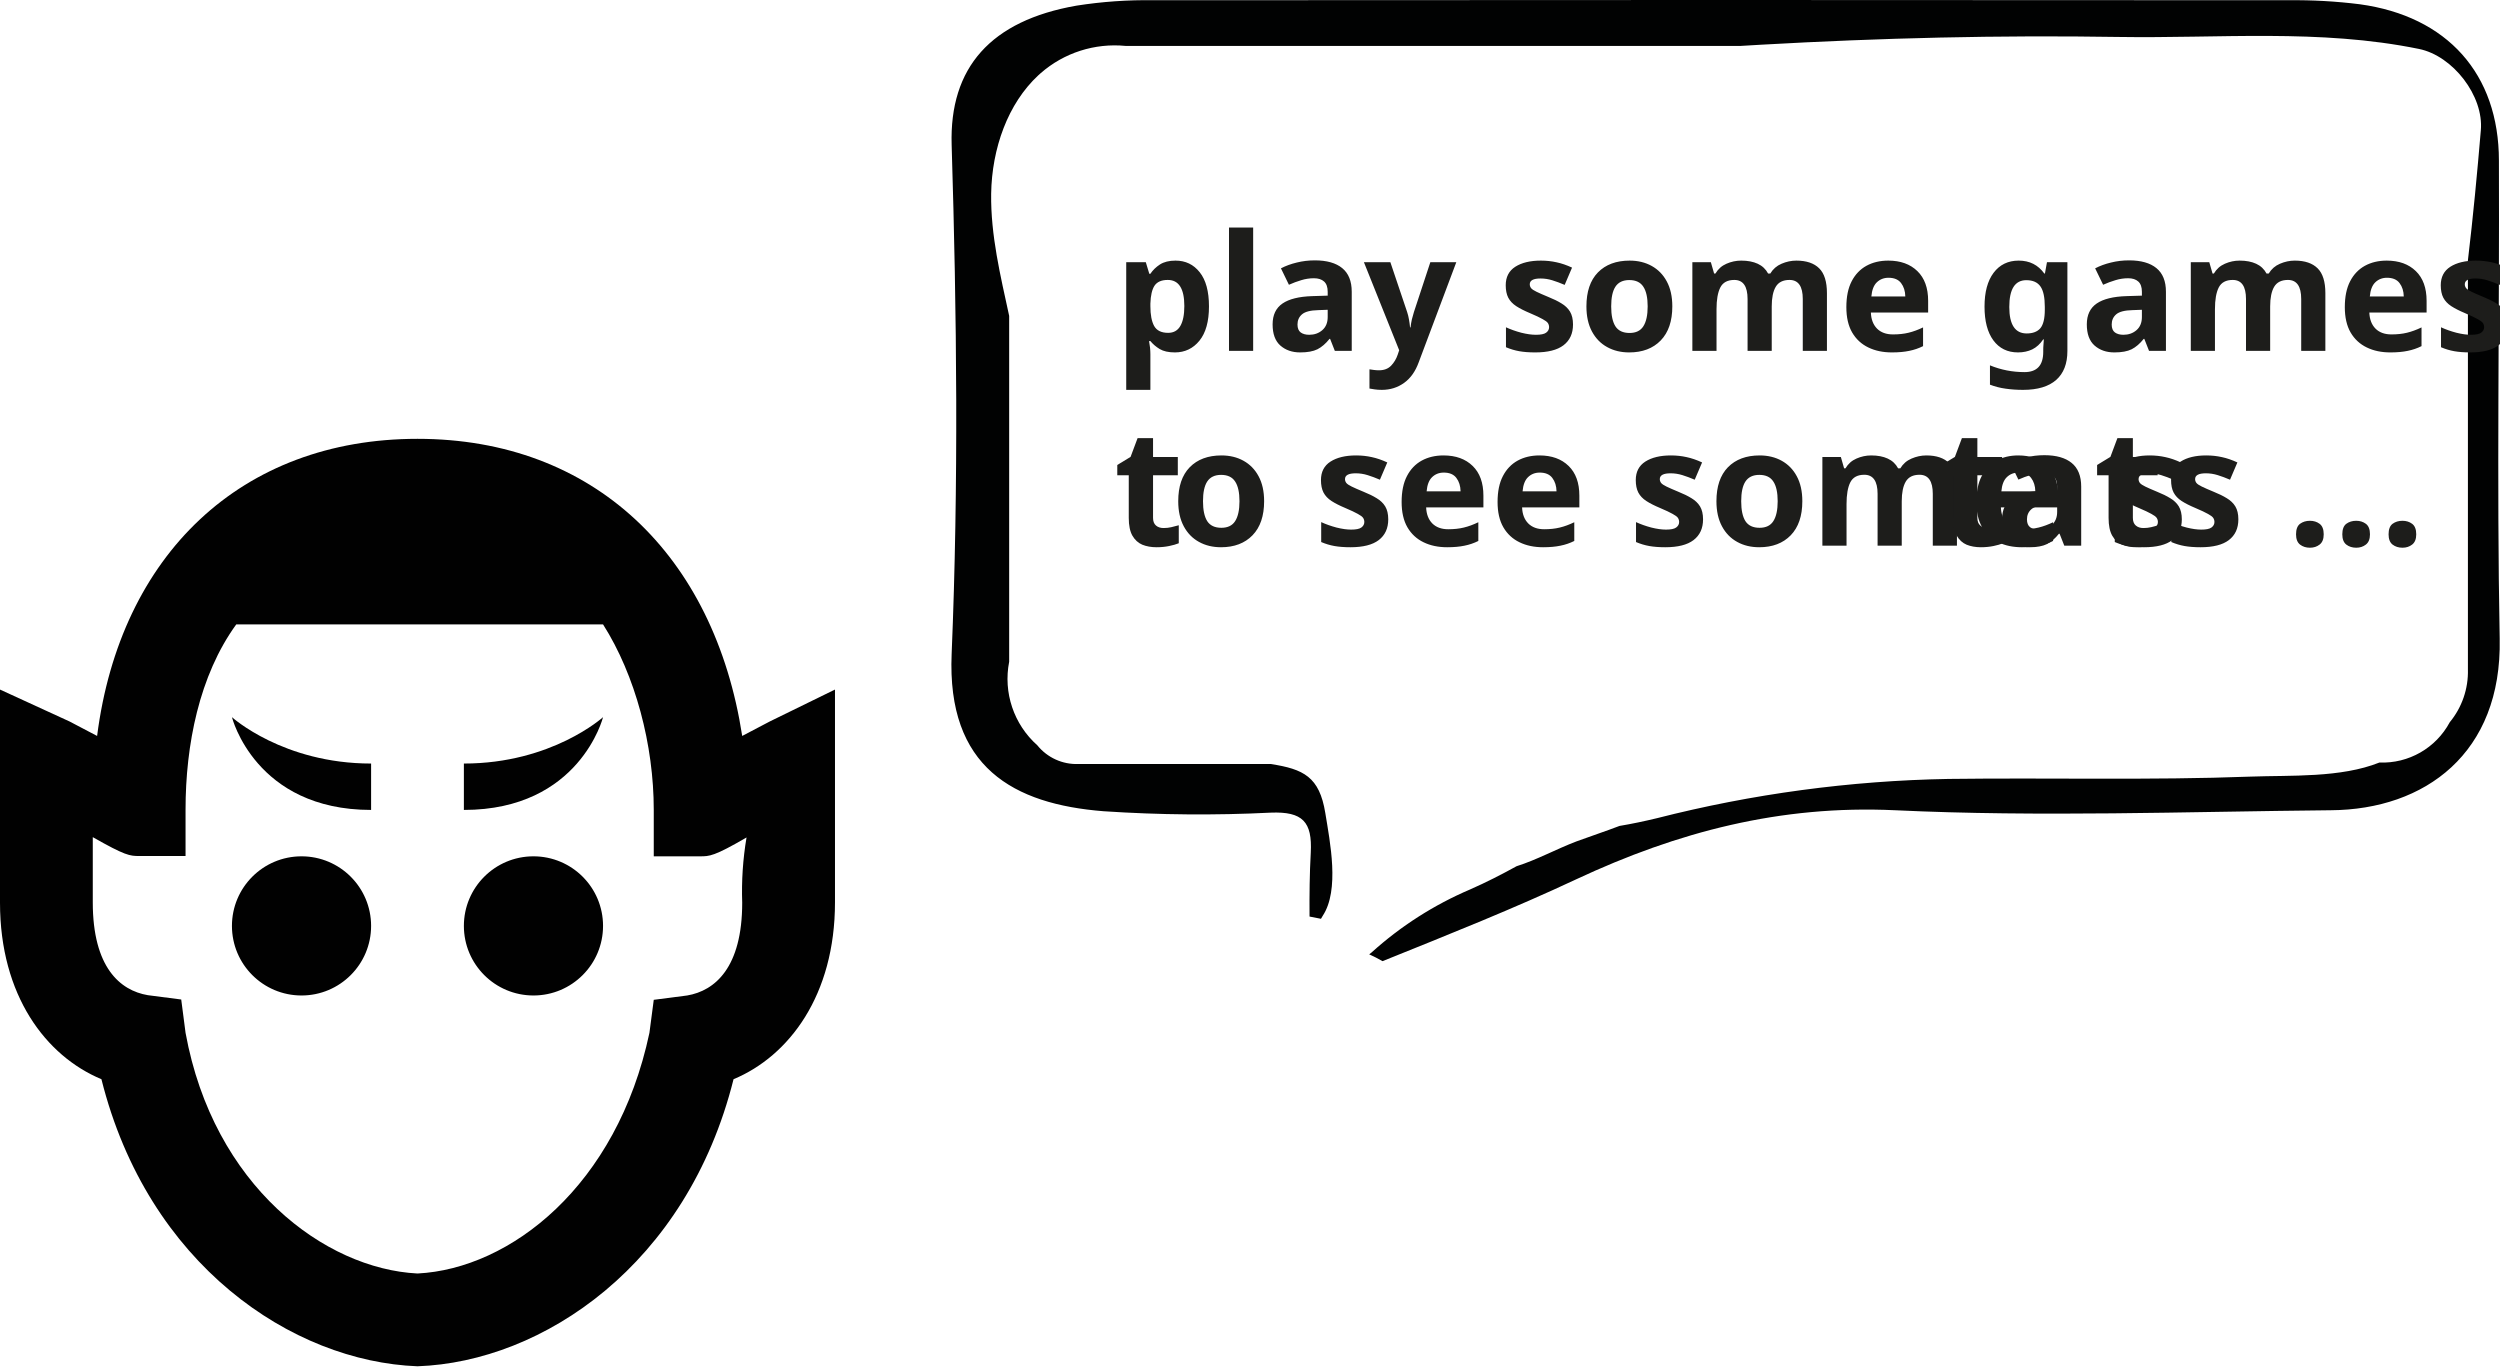
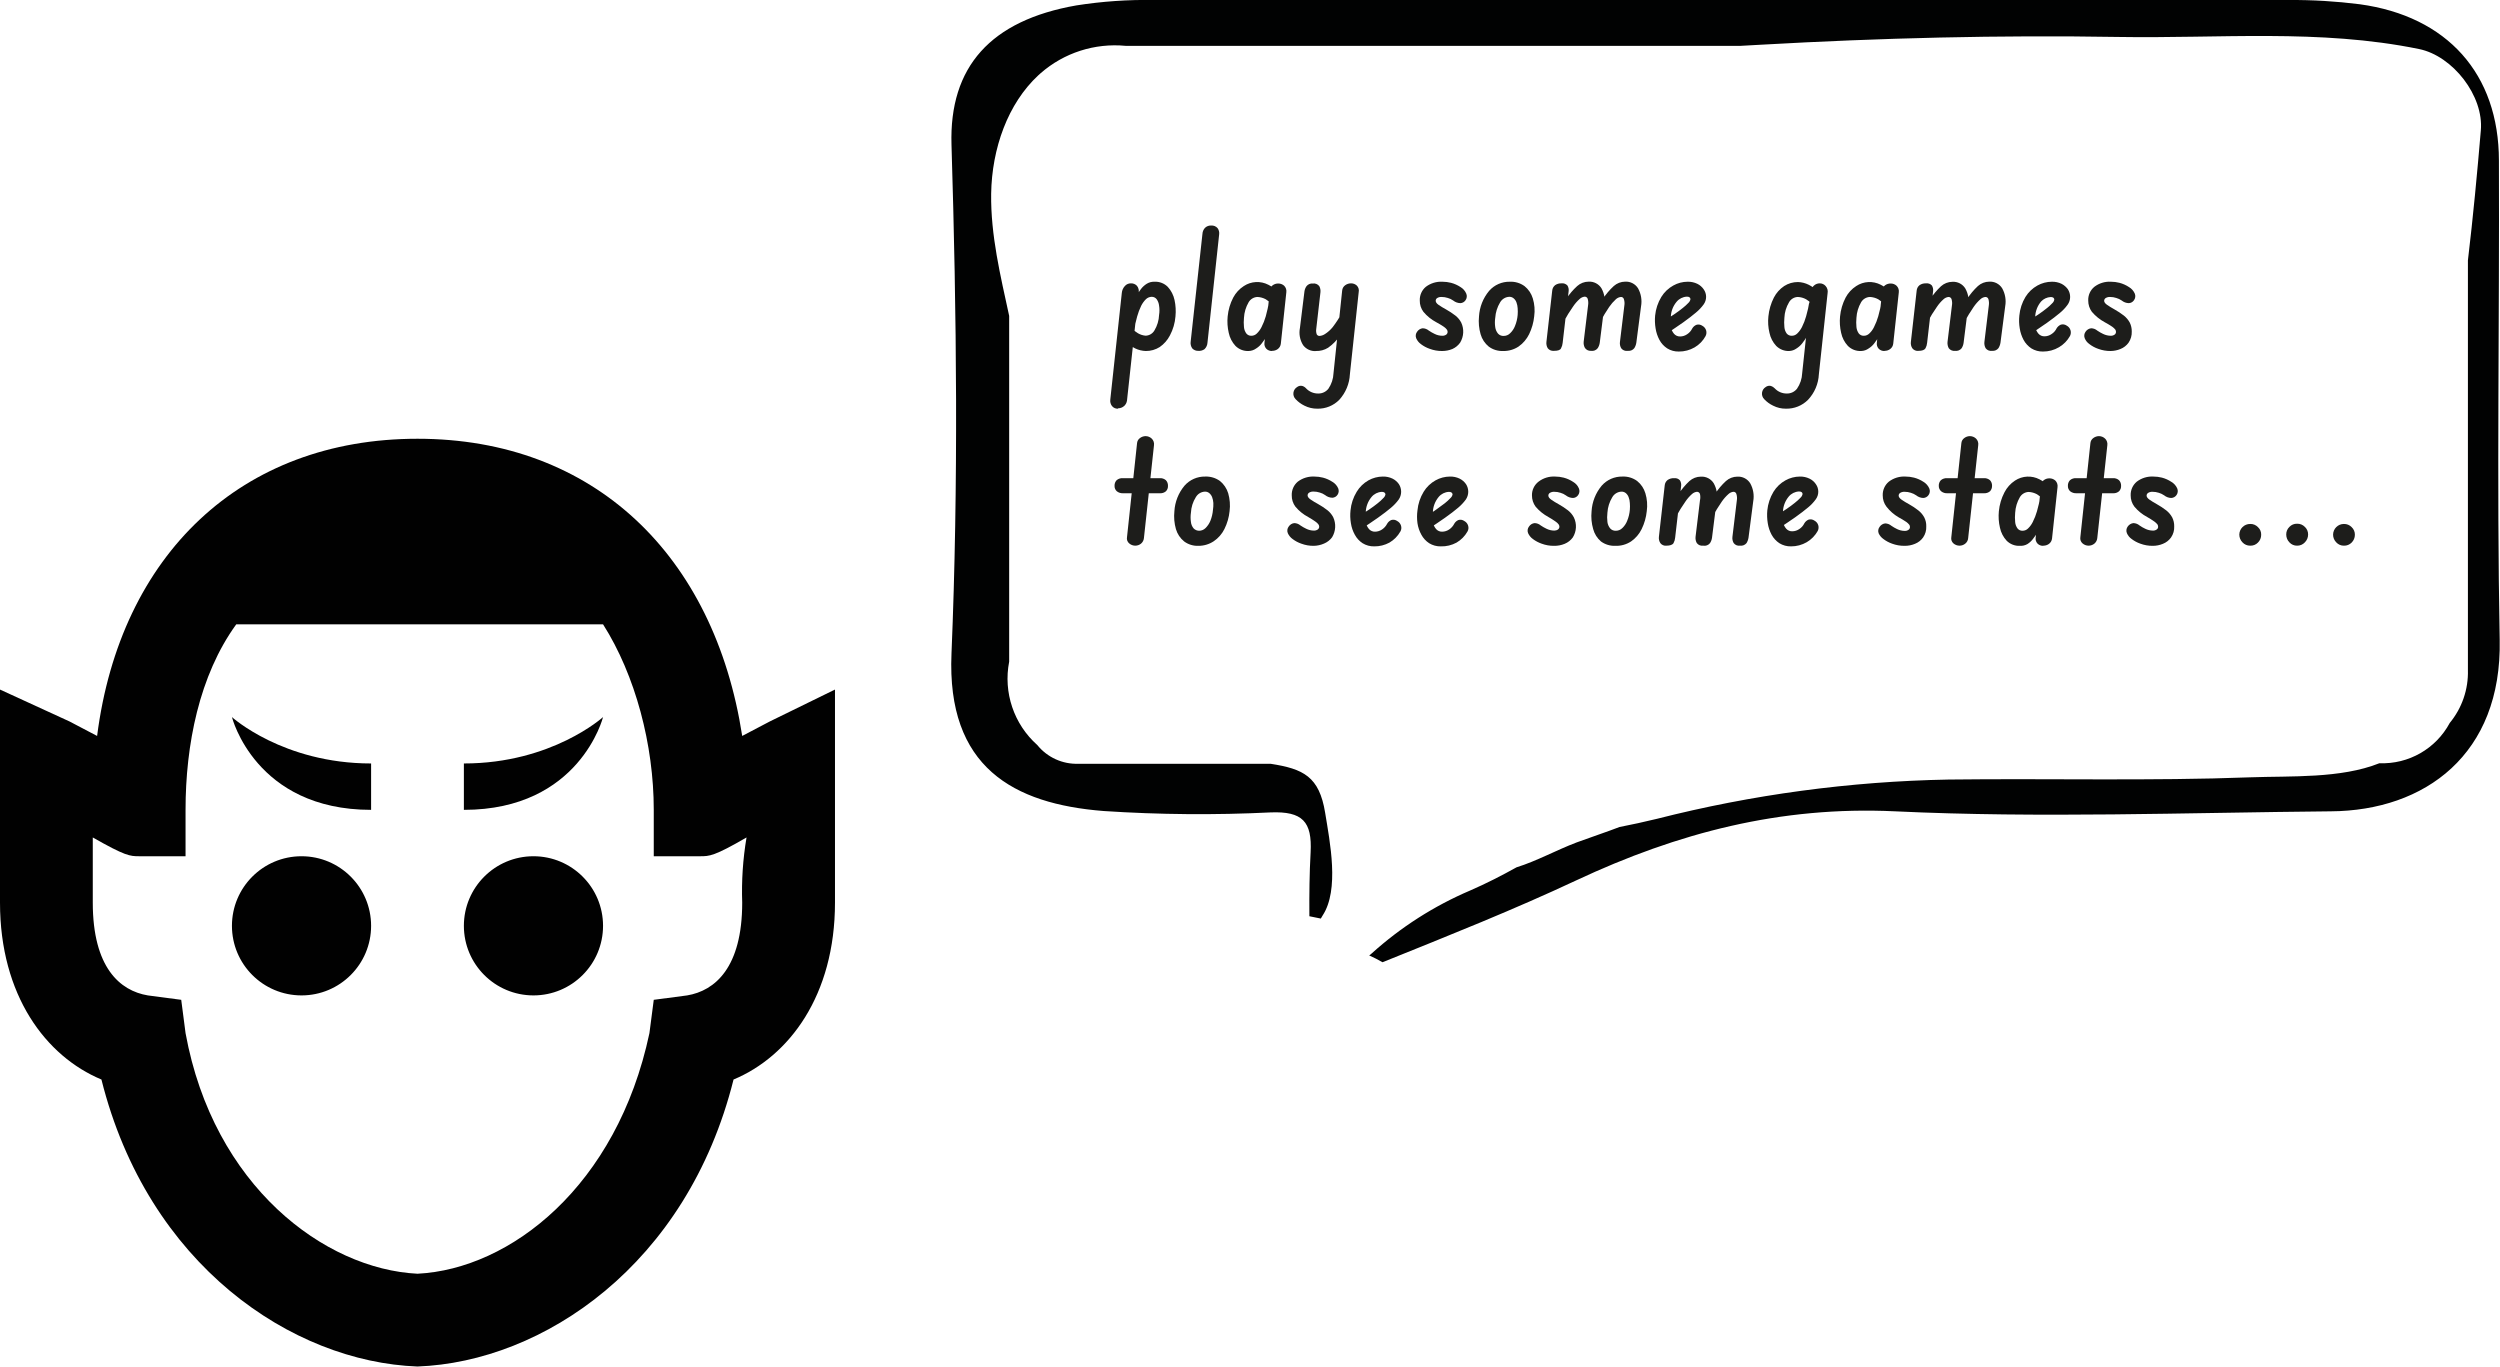
<svg xmlns="http://www.w3.org/2000/svg" id="Layer_1" data-name="Layer 1" viewBox="0 0 323.36 176.75">
  <defs>
-     <style>.cls-1{fill:#010101;}.cls-2{fill:#010202;}.cls-3{font-size:21px;fill:#1d1d1b;font-family:EduSABeginner-SemiBold, Edu SA Beginner;font-weight:600;}.cls-4{letter-spacing:0em;}.cls-5{letter-spacing:0em;}.cls-6{letter-spacing:0em;}</style>
+     <style>.cls-1{fill:#010101;}.cls-2{fill:#010202;}.cls-3{fill:#1d1d1b;}</style>
  </defs>
-   <path class="cls-1" d="M54,64.17c-22.8,0-38.44,15-41.44,38.43L9,100.73,0,96.6v27.57C0,136.17,5.93,144,13.12,147c6,24,24.68,36.52,40.88,37.13C70.2,183.56,88.88,171,94.88,147c7.19-3,13.12-10.87,13.12-22.87V96.6l-8.44,4.13L96,102.6C92.39,79.21,76.8,64.17,54,64.17Zm-23.44,24H78c4.2,6.61,6.56,15.61,6.56,24v6h6c1.2,0,1.81,0,6-2.44a41.94,41.94,0,0,0-.56,8.44c0,8.39-3.52,11.39-7.12,12l-4.32.56L84,141c-4.2,19.81-18,30.52-30,31.13-12-.61-26.39-11.32-30-31.13l-.56-4.31-4.32-.56c-3.6-.61-7.12-3.61-7.12-12v-8.44c4.2,2.39,4.8,2.44,6,2.44h6v-6C24,103.78,25.76,94.78,30.56,88.17Zm-.56,12s3,12,18,12v-6C36.61,106.17,30,100.17,30,100.17Zm48,0s-6.61,6-18,6v6C75,112.17,78,100.17,78,100.17Zm-39,18a9,9,0,1,0,9,9A9,9,0,0,0,39,118.17Zm30,0a9,9,0,1,0,9,9A9,9,0,0,0,69,118.17Z" transform="translate(0 -7.41)" />
-   <path class="cls-2" d="M323.22,28.2c0-11.25-6.7-18.69-18-20.24A67.89,67.89,0,0,0,296,7.44q-73.38-.06-146.76,0a58.47,58.47,0,0,0-10,.7c-11.09,1.94-16.45,8-16.15,18,.67,21.93.91,43.93,0,65.84-.63,14.69,8,19.44,19.67,20.36a185.42,185.42,0,0,0,21.61.18c4.12-.16,5.38,1.18,5.17,5.17-.15,2.7-.18,5.41-.16,8.27l1.48.29,0,0a4,4,0,0,1,.23-.39c2.2-3.34.94-9.53.33-13.29-.76-4.69-2.81-5.68-7.06-6.34H139.5a6.52,6.52,0,0,1-5.33-2.42A11.5,11.5,0,0,1,130.53,93V48.27c-1.13-5.22-2.4-10.42-2.33-15.79.09-5.88,2.16-11.68,6.11-15.34l.29-.26a14.53,14.53,0,0,1,11-3.53h79.53l2.71-.16c15.38-.87,30.77-1.25,46.17-1,13,.21,26-1.08,38.87,1.55,4.38.89,8.4,6.07,8,10.53-.47,5.57-1,11.19-1.67,16.81V94a10.29,10.29,0,0,1-2.35,6.83,9.88,9.88,0,0,1-9.1,5.21c-5,2-11.5,1.63-16.65,1.82-13,.49-26.06.13-39.09.3a164.3,164.3,0,0,0-37.71,5.08c-1.62.39-3.23.73-4.84,1-1.82.7-3.7,1.31-5.56,2-2.63,1-5.14,2.39-7.75,3.21-1.94,1.07-3.91,2.08-6,3a45.82,45.82,0,0,0-12.76,8.16c-.1.09-.2.16-.3.24a18.5,18.5,0,0,1,1.72.88c8.69-3.5,17-6.81,25.06-10.59,13.13-6.14,26.42-9.62,41.23-8.93,18.75.89,37.58.18,56.37,0,12.16-.08,22.14-7.36,21.84-22.18C322.93,69.56,323.3,48.88,323.22,28.2Z" transform="translate(0 -7.41)" />
-   <text class="cls-3" transform="translate(144.03 45.38)">play some games<tspan class="cls-4" x="0" y="25.2">t</tspan>
-     <tspan x="7.43" y="25.2">o see some s</tspan>
-     <tspan class="cls-5" x="106.62" y="25.2">t</tspan>
-     <tspan class="cls-6" x="114.05" y="25.2">ats ...</tspan>
-   </text>
+   <path class="cls-1" d="M54,56.75c-22.8,0-38.44,15-41.44,38.44L9,93.32,0,89.19v27.56c0,12,5.93,19.88,13.12,22.88,6,24,24.68,36.52,40.88,37.12,16.2-.6,34.88-13.12,40.88-37.12,7.19-3,13.12-10.88,13.12-22.88V89.19l-8.44,4.13L96,95.19C92.39,71.8,76.8,56.75,54,56.75Zm-23.44,24H78c4.2,6.61,6.56,15.61,6.56,24v6h6c1.2,0,1.81,0,6-2.43a41.84,41.84,0,0,0-.56,8.43c0,8.4-3.52,11.4-7.12,12l-4.32.57L84,133.63c-4.2,19.8-18,30.52-30,31.12-12-.6-26.39-11.32-30-31.12l-.56-4.31-4.32-.57c-3.6-.6-7.12-3.6-7.12-12v-8.43c4.2,2.39,4.8,2.43,6,2.43h6v-6C24,96.36,25.76,87.36,30.56,80.75Zm-.56,12s3,12,18,12v-6C36.61,98.75,30,92.75,30,92.75Zm48,0s-6.61,6-18,6v6C75,104.75,78,92.75,78,92.75Zm-39,18a9,9,0,1,0,9,9A9,9,0,0,0,39,110.75Zm30,0a9,9,0,1,0,9,9A9,9,0,0,0,69,110.75Z" />
+   <path class="cls-2" d="M323.22,20.79c0-11.25-6.7-18.69-18-20.24A69.54,69.54,0,0,0,296,0Q222.6,0,149.22,0a58.47,58.47,0,0,0-10,.7c-11.09,1.94-16.45,7.94-16.15,18,.67,21.93.91,43.93,0,65.84-.63,14.69,8,19.44,19.67,20.36a187.65,187.65,0,0,0,21.61.18c4.12-.16,5.38,1.18,5.17,5.17-.15,2.7-.18,5.41-.16,8.26l1.48.3,0,0a4,4,0,0,1,.23-.39c2.2-3.34.94-9.53.33-13.29-.76-4.69-2.81-5.68-7.06-6.34H139.5a6.55,6.55,0,0,1-5.33-2.42,11.5,11.5,0,0,1-3.64-10.79V40.86c-1.13-5.22-2.4-10.42-2.33-15.79.09-5.88,2.16-11.68,6.11-15.34l.29-.26a14.58,14.58,0,0,1,11-3.54h79.53l2.71-.15c15.38-.87,30.77-1.26,46.17-1,13,.22,26-1.07,38.87,1.56,4.38.89,8.4,6.07,8,10.53-.47,5.57-1,11.19-1.67,16.81v53a10.29,10.29,0,0,1-2.35,6.83,9.88,9.88,0,0,1-9.1,5.21c-5,2-11.5,1.63-16.65,1.82-13,.49-26.06.13-39.09.29a165.41,165.41,0,0,0-37.71,5.08c-1.62.4-3.23.74-4.84,1.06-1.82.7-3.7,1.31-5.56,2-2.63,1-5.14,2.4-7.75,3.21-1.94,1.08-3.91,2.09-6,3a45.82,45.82,0,0,0-12.76,8.16c-.1.09-.2.16-.3.24a18.5,18.5,0,0,1,1.72.88c8.69-3.5,17-6.81,25.06-10.59,13.13-6.15,26.42-9.63,41.23-8.93,18.75.89,37.58.17,56.37,0,12.16-.08,22.14-7.36,21.84-22.18C322.93,62.15,323.3,41.47,323.22,20.79Z" />
+   <path class="cls-3" d="M144.62,52.86a.92.92,0,0,1-.79-.34,1.12,1.12,0,0,1-.22-.84l1.49-13.8a1.5,1.5,0,0,1,.4-.89,1,1,0,0,1,.78-.34,1,1,0,0,1,.78.32,1.11,1.11,0,0,1,.22.91l-1.51,13.93a1.15,1.15,0,0,1-1.15,1Zm3.59-7.46a3.38,3.38,0,0,1-1.37-.33,3.2,3.2,0,0,1-1.21-1l.25-2.25a4,4,0,0,0,1.3,1.28,2.34,2.34,0,0,0,1,.32,1.36,1.36,0,0,0,1.14-.68,4.21,4.21,0,0,0,.6-2,3.81,3.81,0,0,0,0-1.21,1.78,1.78,0,0,0-.32-.84.79.79,0,0,0-.64-.3,1.12,1.12,0,0,0-.72.29,3.25,3.25,0,0,0-.63.86,8.24,8.24,0,0,0-.53,1.41,17,17,0,0,0-.43,1.95l-.11-3.78c.14-.25.3-.53.46-.85a6.47,6.47,0,0,1,.58-.89,2.83,2.83,0,0,1,.75-.68,1.77,1.77,0,0,1,1-.26,2.26,2.26,0,0,1,1.72.67,3.63,3.63,0,0,1,.87,1.7,6.81,6.81,0,0,1,.12,2.12,6.3,6.3,0,0,1-.71,2.44A4.12,4.12,0,0,1,150,44.89,3.29,3.29,0,0,1,148.21,45.4Z" />
+   <path class="cls-3" d="M155,45.38a1,1,0,0,1-.79-.32,1.22,1.22,0,0,1-.2-.9l1.52-13.92a1.23,1.23,0,0,1,.33-.77,1.07,1.07,0,0,1,.8-.3,1,1,0,0,1,.82.33,1.11,1.11,0,0,1,.21.82l-1.51,14a1.27,1.27,0,0,1-.38.84A1.19,1.19,0,0,1,155,45.38Z" />
+   <path class="cls-3" d="M161.52,45.4a2.26,2.26,0,0,1-1.72-.66,3.54,3.54,0,0,1-.87-1.69,6.51,6.51,0,0,1-.14-2.12,6.66,6.66,0,0,1,.72-2.44A4,4,0,0,1,160.88,37a3.13,3.13,0,0,1,3.17-.17,3.23,3.23,0,0,1,1.21,1L165,40a4,4,0,0,0-1.28-1.29,2.53,2.53,0,0,0-1.07-.3,1.38,1.38,0,0,0-1.15.69,4.49,4.49,0,0,0-.6,2,6.1,6.1,0,0,0,0,1.21,1.61,1.61,0,0,0,.31.83.79.79,0,0,0,.64.29,1,1,0,0,0,.7-.28,3,3,0,0,0,.62-.84,7.71,7.71,0,0,0,.55-1.4,19.27,19.27,0,0,0,.44-2l.1,3.78-.46.83a6.93,6.93,0,0,1-.58.87,2.65,2.65,0,0,1-.74.68A1.74,1.74,0,0,1,161.52,45.4Zm3,0a1,1,0,0,1-.72-.28.94.94,0,0,1-.25-.79l.69-6.72a.91.91,0,0,1,.37-.71,1.19,1.19,0,0,1,.72-.23,1.14,1.14,0,0,1,.76.28,1,1,0,0,1,.29.85l-.71,6.64a1,1,0,0,1-.4.71A1.19,1.19,0,0,1,164.55,45.38Z" />
+   <path class="cls-3" d="M174.6,48.41a5.29,5.29,0,0,1-1.37,3.3,3.84,3.84,0,0,1-2.85,1.15,3.59,3.59,0,0,1-1.66-.39,3.86,3.86,0,0,1-1.15-.85,1,1,0,0,1-.27-.85,1,1,0,0,1,.46-.7.79.79,0,0,1,.69-.15,1.08,1.08,0,0,1,.48.31,2.12,2.12,0,0,0,1.58.67,1.63,1.63,0,0,0,1.31-.62,3.79,3.79,0,0,0,.66-2l1.12-10.69a.94.94,0,0,1,.41-.71,1.27,1.27,0,0,1,.74-.23,1.07,1.07,0,0,1,.75.29.92.92,0,0,1,.24.84Zm-4.41-3a1.91,1.91,0,0,1-1.65-.78,3.07,3.07,0,0,1-.4-2.22l.58-4.7A1.55,1.55,0,0,1,169,37a.93.93,0,0,1,.81-.33.89.89,0,0,1,.83.34,1.35,1.35,0,0,1,.15.81l-.54,4.71a1.43,1.43,0,0,0,.06.71.39.39,0,0,0,.38.21,1.43,1.43,0,0,0,.68-.24,4.11,4.11,0,0,0,1-.89,13.93,13.93,0,0,0,1.2-1.85l-.29,3a6.12,6.12,0,0,1-1.5,1.51A2.82,2.82,0,0,1,170.19,45.4Z" />
+   <path class="cls-3" d="M186.53,45.4a4.41,4.41,0,0,1-1.6-.28,4,4,0,0,1-1.13-.6,1.85,1.85,0,0,1-.62-.76.86.86,0,0,1,.12-.86,1,1,0,0,1,.71-.44,1.27,1.27,0,0,1,.8.3,5.45,5.45,0,0,0,.75.43,2.24,2.24,0,0,0,1,.24.84.84,0,0,0,.49-.14.44.44,0,0,0,.19-.37.51.51,0,0,0-.09-.28,1.55,1.55,0,0,0-.39-.37,10.7,10.7,0,0,0-1-.6,5.49,5.49,0,0,1-1.65-1.34,2.36,2.36,0,0,1-.47-1.46,2.2,2.2,0,0,1,.78-1.77,3.28,3.28,0,0,1,2.16-.66,4.54,4.54,0,0,1,1.1.14,4.13,4.13,0,0,1,1.23.55,1.81,1.81,0,0,1,.74.84.88.88,0,0,1-.09.86.85.85,0,0,1-.67.38,1.55,1.55,0,0,1-.93-.34,2.21,2.21,0,0,0-.69-.33,2.56,2.56,0,0,0-.82-.13,1,1,0,0,0-.56.14.41.41,0,0,0-.19.36c0,.17.12.35.38.53a10,10,0,0,0,.94.57,10.1,10.1,0,0,1,1.23.81,2.86,2.86,0,0,1,.75.9,2.76,2.76,0,0,1-.14,2.6,2.47,2.47,0,0,1-1,.82A3.44,3.44,0,0,1,186.53,45.4Z" />
+   <path class="cls-3" d="M194.41,45.4a2.92,2.92,0,0,1-1.85-.57,3.19,3.19,0,0,1-1.05-1.59,6.08,6.08,0,0,1-.21-2.31,5.68,5.68,0,0,1,1.31-3.31,3.47,3.47,0,0,1,2.68-1.18,3,3,0,0,1,1.9.57,3.22,3.22,0,0,1,1.07,1.59,5.39,5.39,0,0,1,.18,2.31,6.9,6.9,0,0,1-.66,2.32,4.22,4.22,0,0,1-1.37,1.6A3.48,3.48,0,0,1,194.41,45.4Zm.08-1.95a1.16,1.16,0,0,0,.83-.34,2.54,2.54,0,0,0,.63-.93,4.75,4.75,0,0,0,.35-1.44,5.33,5.33,0,0,0,0-.88,2.56,2.56,0,0,0-.16-.76,1.2,1.2,0,0,0-.37-.52.83.83,0,0,0-.56-.19,1.44,1.44,0,0,0-1.18.72,4.42,4.42,0,0,0-.63,2,4.08,4.08,0,0,0,0,1.21,1.63,1.63,0,0,0,.36.83A.91.91,0,0,0,194.49,43.45Z" />
+   <path class="cls-3" d="M201,45.38a.89.89,0,0,1-.81-.34,1.3,1.3,0,0,1-.17-.81l.75-6.64a1,1,0,0,1,.38-.71,1.35,1.35,0,0,1,.84-.23.87.87,0,0,1,.75.28,1.14,1.14,0,0,1,.15.77l-.77,6.65a1.82,1.82,0,0,1-.21.7C201.82,45.27,201.52,45.38,201,45.38Zm4.75,0A.87.87,0,0,1,205,45a1.36,1.36,0,0,1-.16-.81l.57-4.71a1.9,1.9,0,0,0-.05-.83.4.4,0,0,0-.39-.28,1.12,1.12,0,0,0-.64.29,5.11,5.11,0,0,0-.87,1,18.35,18.35,0,0,0-1.18,1.91l.31-2.92A8.69,8.69,0,0,1,204,37a2.23,2.23,0,0,1,1.47-.57,1.84,1.84,0,0,1,1.67.86,3.45,3.45,0,0,1,.37,2.33l-.59,4.7a1.71,1.71,0,0,1-.26.71A.91.91,0,0,1,205.79,45.38Zm4.77,0a.87.87,0,0,1-.83-.34,1.29,1.29,0,0,1-.16-.81l.57-4.71a1.74,1.74,0,0,0-.06-.83.38.38,0,0,0-.38-.28,1.14,1.14,0,0,0-.65.29,5.89,5.89,0,0,0-.87,1A18.54,18.54,0,0,0,207,41.6l.31-2.92A8.69,8.69,0,0,1,208.73,37a2.23,2.23,0,0,1,1.47-.57,1.84,1.84,0,0,1,1.67.86,3.51,3.51,0,0,1,.39,2.33l-.61,4.7a1.86,1.86,0,0,1-.26.71A.92.92,0,0,1,210.56,45.38Z" />
+   <path class="cls-3" d="M217.15,45.47a2.73,2.73,0,0,1-1.51-.41,3,3,0,0,1-1-1.09,4.65,4.65,0,0,1-.5-1.5,6.52,6.52,0,0,1-.06-1.65,5.77,5.77,0,0,1,.8-2.41,4.2,4.2,0,0,1,1.55-1.48,3.8,3.8,0,0,1,1.85-.49,2.73,2.73,0,0,1,1.26.27,2.12,2.12,0,0,1,.82.71,1.67,1.67,0,0,1,0,1.95,5.72,5.72,0,0,1-1,1.06c-.43.37-1,.8-1.65,1.27s-1.47,1-2.38,1.6l-.14-1.8c.49-.28.94-.57,1.36-.85s.79-.56,1.1-.81a6.64,6.64,0,0,0,.74-.67.86.86,0,0,0,.26-.47.32.32,0,0,0-.1-.23.54.54,0,0,0-.38-.1,1.83,1.83,0,0,0-1.3.65,3.2,3.2,0,0,0-.76,2,3.92,3.92,0,0,0,0,1.24,1.83,1.83,0,0,0,.42.92,1,1,0,0,0,.8.34,1.6,1.6,0,0,0,.88-.28,1.86,1.86,0,0,0,.67-.75,1.11,1.11,0,0,1,.55-.48.88.88,0,0,1,.76.13,1,1,0,0,1,.49.6,1,1,0,0,1-.08.74,3.77,3.77,0,0,1-1.41,1.45A4,4,0,0,1,217.15,45.47Z" />
+   <path class="cls-3" d="M231,52.86a3.53,3.53,0,0,1-1.66-.39,3.79,3.79,0,0,1-1.16-.85,1,1,0,0,1-.27-.85,1,1,0,0,1,.46-.7.79.79,0,0,1,.69-.15,1.18,1.18,0,0,1,.49.31,2.1,2.1,0,0,0,1.57.67,1.63,1.63,0,0,0,1.31-.62,3.78,3.78,0,0,0,.67-2l1.13-10.56a1.13,1.13,0,0,1,.39-.78,1.1,1.1,0,0,1,.74-.29,1,1,0,0,1,.77.34,1.07,1.07,0,0,1,.26.92l-1.13,10.5a5.19,5.19,0,0,1-1.4,3.3A3.89,3.89,0,0,1,231,52.86Zm.46-7.46a2.26,2.26,0,0,1-1.72-.66,3.54,3.54,0,0,1-.87-1.69,6.24,6.24,0,0,1-.14-2.12,6.86,6.86,0,0,1,.71-2.44A4,4,0,0,1,230.77,37a3.27,3.27,0,0,1,1.79-.52,3.35,3.35,0,0,1,1.38.35,3.23,3.23,0,0,1,1.21,1L234.89,40a3.8,3.8,0,0,0-1.28-1.29,2.46,2.46,0,0,0-1.07-.3,1.35,1.35,0,0,0-1.14.69,4.25,4.25,0,0,0-.6,2,6.1,6.1,0,0,0,0,1.21,1.6,1.6,0,0,0,.3.83.81.81,0,0,0,.64.29,1,1,0,0,0,.71-.28,3.15,3.15,0,0,0,.62-.84,7.75,7.75,0,0,0,.54-1.4,15,15,0,0,0,.44-2l.11,3.78-.46.83a6.93,6.93,0,0,1-.58.87,2.83,2.83,0,0,1-.75.68A1.73,1.73,0,0,1,231.41,45.4Z" />
+   <path class="cls-3" d="M240.73,45.4a2.26,2.26,0,0,1-1.72-.66,3.54,3.54,0,0,1-.87-1.69,6.51,6.51,0,0,1-.14-2.12,6.66,6.66,0,0,1,.72-2.44A4,4,0,0,1,240.09,37a3.13,3.13,0,0,1,3.17-.17,3.23,3.23,0,0,1,1.21,1L244.22,40a4,4,0,0,0-1.28-1.29,2.53,2.53,0,0,0-1.07-.3,1.38,1.38,0,0,0-1.15.69,4.49,4.49,0,0,0-.6,2,6.1,6.1,0,0,0,0,1.21,1.7,1.7,0,0,0,.31.83.79.79,0,0,0,.64.29,1,1,0,0,0,.7-.28,2.77,2.77,0,0,0,.62-.84,7.71,7.71,0,0,0,.55-1.4,16.89,16.89,0,0,0,.44-2l.1,3.78-.46.83a6.93,6.93,0,0,1-.58.87,2.65,2.65,0,0,1-.74.68A1.74,1.74,0,0,1,240.73,45.4Zm3,0a1,1,0,0,1-.72-.28.94.94,0,0,1-.25-.79l.69-6.72a.91.91,0,0,1,.37-.71,1.2,1.2,0,0,1,.73-.23,1.11,1.11,0,0,1,.75.28,1,1,0,0,1,.3.85l-.72,6.64a1,1,0,0,1-.4.71A1.19,1.19,0,0,1,243.76,45.38Z" />
+   <path class="cls-3" d="M248.15,45.38a.87.87,0,0,1-.81-.34,1.24,1.24,0,0,1-.18-.81l.75-6.64a1,1,0,0,1,.38-.71,1.35,1.35,0,0,1,.84-.23.86.86,0,0,1,.75.28,1.14,1.14,0,0,1,.15.77l-.77,6.65a1.82,1.82,0,0,1-.21.7Q248.85,45.38,248.15,45.38Zm4.74,0a.89.89,0,0,1-.83-.34,1.44,1.44,0,0,1-.16-.81l.57-4.71a1.76,1.76,0,0,0-.05-.83.4.4,0,0,0-.39-.28,1.12,1.12,0,0,0-.64.29,5.11,5.11,0,0,0-.87,1,18.35,18.35,0,0,0-1.18,1.91l.32-2.92a9.06,9.06,0,0,1,1.4-1.67,2.23,2.23,0,0,1,1.47-.57,1.83,1.83,0,0,1,1.67.86,3.4,3.4,0,0,1,.37,2.33l-.59,4.7a1.71,1.71,0,0,1-.26.71A.91.91,0,0,1,252.89,45.38Zm4.77,0a.87.87,0,0,1-.83-.34,1.36,1.36,0,0,1-.16-.81l.57-4.71a1.9,1.9,0,0,0-.05-.83.4.4,0,0,0-.39-.28,1.09,1.09,0,0,0-.64.29,5.45,5.45,0,0,0-.88,1,20.49,20.49,0,0,0-1.17,1.91l.31-2.92A8.69,8.69,0,0,1,255.83,37a2.23,2.23,0,0,1,1.47-.57,1.84,1.84,0,0,1,1.67.86,3.51,3.51,0,0,1,.39,2.33l-.61,4.7a1.86,1.86,0,0,1-.26.71A.92.92,0,0,1,257.66,45.38Z" />
+   <path class="cls-3" d="M264.25,45.47a2.73,2.73,0,0,1-1.51-.41,3.08,3.08,0,0,1-1-1.09,4.65,4.65,0,0,1-.5-1.5,6.09,6.09,0,0,1-.05-1.65,5.63,5.63,0,0,1,.79-2.41,4.2,4.2,0,0,1,1.55-1.48,3.86,3.86,0,0,1,1.86-.49,2.73,2.73,0,0,1,1.26.27,2.28,2.28,0,0,1,.82.71,1.82,1.82,0,0,1,.29,1,1.73,1.73,0,0,1-.33,1,5.62,5.62,0,0,1-1,1.06c-.44.37-1,.8-1.66,1.27s-1.47,1-2.38,1.6l-.14-1.8c.49-.28.94-.57,1.36-.85s.79-.56,1.1-.81a5.84,5.84,0,0,0,.74-.67.8.8,0,0,0,.26-.47.32.32,0,0,0-.1-.23.54.54,0,0,0-.38-.1A1.83,1.83,0,0,0,264,39a3.25,3.25,0,0,0-.76,2,4.24,4.24,0,0,0,0,1.24,1.83,1.83,0,0,0,.42.92,1,1,0,0,0,.8.34,1.58,1.58,0,0,0,.88-.28,1.79,1.79,0,0,0,.67-.75,1.2,1.2,0,0,1,.55-.48.88.88,0,0,1,.76.13,1,1,0,0,1,.49.6,1,1,0,0,1-.07.74,3.87,3.87,0,0,1-1.42,1.45A4,4,0,0,1,264.25,45.47Z" />
+   <path class="cls-3" d="M273,45.4a4.47,4.47,0,0,1-1.61-.28,3.93,3.93,0,0,1-1.12-.6,1.71,1.71,0,0,1-.62-.76.88.88,0,0,1,.11-.86,1,1,0,0,1,.72-.44,1.25,1.25,0,0,1,.79.3,5.45,5.45,0,0,0,.75.43,2.31,2.31,0,0,0,1,.24.83.83,0,0,0,.48-.14.42.42,0,0,0,.19-.37.6.6,0,0,0-.08-.28,2,2,0,0,0-.39-.37,11.21,11.21,0,0,0-1-.6,5.76,5.76,0,0,1-1.65-1.34,2.42,2.42,0,0,1-.47-1.46,2.18,2.18,0,0,1,.79-1.77,3.23,3.23,0,0,1,2.15-.66,4.48,4.48,0,0,1,1.1.14,4.13,4.13,0,0,1,1.23.55,1.84,1.84,0,0,1,.75.84.88.88,0,0,1-.1.86.85.85,0,0,1-.67.38,1.5,1.5,0,0,1-.92-.34,2.39,2.39,0,0,0-.7-.33,2.51,2.51,0,0,0-.82-.13,1,1,0,0,0-.55.14.42.42,0,0,0-.2.36c0,.17.13.35.39.53s.57.37.93.57a10.1,10.1,0,0,1,1.23.81,3,3,0,0,1,.76.9,2.51,2.51,0,0,1,.26,1.16,2.39,2.39,0,0,1-.41,1.44,2.36,2.36,0,0,1-1.05.82A3.39,3.39,0,0,1,273,45.4Z" />
+   <path class="cls-3" d="M145.27,63.8a1.2,1.2,0,0,1-.82-.26.89.89,0,0,1-.29-.71,1,1,0,0,1,.27-.72,1.11,1.11,0,0,1,.82-.26H150a1.09,1.09,0,0,1,.8.26,1,1,0,0,1,.27.72.94.94,0,0,1-.26.71,1.09,1.09,0,0,1-.79.26Zm1.57,6.78a1.2,1.2,0,0,1-.78-.29.83.83,0,0,1-.29-.8l1.3-12.16a.9.9,0,0,1,.39-.68,1.24,1.24,0,0,1,.71-.24,1.16,1.16,0,0,1,.8.32,1,1,0,0,1,.29.87l-1.3,12a1.06,1.06,0,0,1-.38.72A1.19,1.19,0,0,1,146.84,70.58Z" />
+   <path class="cls-3" d="M155,70.6a2.91,2.91,0,0,1-1.84-.57,3.2,3.2,0,0,1-1.06-1.59,6.09,6.09,0,0,1-.2-2.31,5.68,5.68,0,0,1,1.31-3.31,3.47,3.47,0,0,1,2.68-1.18,3.06,3.06,0,0,1,1.9.57,3.29,3.29,0,0,1,1.07,1.59,5.73,5.73,0,0,1,.18,2.31,6.68,6.68,0,0,1-.67,2.32A4.11,4.11,0,0,1,157,70,3.54,3.54,0,0,1,155,70.6Zm.09-1.95a1.18,1.18,0,0,0,.83-.34,2.8,2.8,0,0,0,.63-.93,4.76,4.76,0,0,0,.34-1.44,4.46,4.46,0,0,0,.05-.88,2.56,2.56,0,0,0-.16-.76,1.29,1.29,0,0,0-.37-.52.84.84,0,0,0-.57-.19,1.43,1.43,0,0,0-1.17.72,4.15,4.15,0,0,0-.63,2,4.08,4.08,0,0,0,0,1.21,1.54,1.54,0,0,0,.35.83A1,1,0,0,0,155.12,68.65Z" />
+   <path class="cls-3" d="M169.92,70.6a4.41,4.41,0,0,1-1.6-.28,4,4,0,0,1-1.13-.6,1.85,1.85,0,0,1-.62-.76.86.86,0,0,1,.12-.86,1,1,0,0,1,.71-.44,1.27,1.27,0,0,1,.8.3,5.45,5.45,0,0,0,.75.43,2.24,2.24,0,0,0,1,.24.84.84,0,0,0,.49-.14.44.44,0,0,0,.19-.36.52.52,0,0,0-.09-.29,1.55,1.55,0,0,0-.39-.37,10.7,10.7,0,0,0-.95-.6,5.49,5.49,0,0,1-1.65-1.34,2.36,2.36,0,0,1-.47-1.46,2.2,2.2,0,0,1,.78-1.77,3.28,3.28,0,0,1,2.16-.66,4.54,4.54,0,0,1,1.1.14,4.13,4.13,0,0,1,1.23.55,1.81,1.81,0,0,1,.74.84A.88.88,0,0,1,173,64a.85.85,0,0,1-.67.38,1.55,1.55,0,0,1-.93-.34,2.21,2.21,0,0,0-.69-.33,2.56,2.56,0,0,0-.82-.13,1,1,0,0,0-.56.14.42.42,0,0,0-.2.36c0,.17.13.35.39.53a10,10,0,0,0,.94.57,10.1,10.1,0,0,1,1.23.81,2.86,2.86,0,0,1,.75.9,2.76,2.76,0,0,1-.14,2.6,2.47,2.47,0,0,1-1.05.82A3.44,3.44,0,0,1,169.92,70.6Z" />
+   <path class="cls-3" d="M177.75,70.67a2.75,2.75,0,0,1-1.51-.41,3,3,0,0,1-1-1.09,4.43,4.43,0,0,1-.51-1.5,6.09,6.09,0,0,1-.05-1.65,5.63,5.63,0,0,1,.8-2.41A4.18,4.18,0,0,1,177,62.13a3.86,3.86,0,0,1,1.86-.49,2.73,2.73,0,0,1,1.26.27,2.19,2.19,0,0,1,.82.71,1.82,1.82,0,0,1,.29,1,1.8,1.8,0,0,1-.32,1,6.09,6.09,0,0,1-1,1.06c-.43.37-1,.8-1.66,1.27s-1.46,1-2.37,1.6l-.15-1.8c.49-.28.95-.57,1.37-.85s.78-.56,1.1-.81a6.42,6.42,0,0,0,.73-.67.83.83,0,0,0,.27-.47.33.33,0,0,0-.11-.23.54.54,0,0,0-.38-.1,1.83,1.83,0,0,0-1.3.65,3.25,3.25,0,0,0-.76,2,4.22,4.22,0,0,0,0,1.24,1.83,1.83,0,0,0,.42.92,1,1,0,0,0,.79.34,1.63,1.63,0,0,0,.89-.28,1.94,1.94,0,0,0,.67-.75,1.13,1.13,0,0,1,.54-.48.87.87,0,0,1,.76.13,1,1,0,0,1,.49.59.94.94,0,0,1-.07.75,3.87,3.87,0,0,1-1.42,1.45A4,4,0,0,1,177.75,70.67Z" />
+   <path class="cls-3" d="M186.36,70.67a2.75,2.75,0,0,1-1.51-.41,3,3,0,0,1-1-1.09,4.43,4.43,0,0,1-.51-1.5,6.09,6.09,0,0,1,0-1.65,5.63,5.63,0,0,1,.8-2.41,4.18,4.18,0,0,1,1.54-1.48,3.86,3.86,0,0,1,1.86-.49,2.73,2.73,0,0,1,1.26.27,2.19,2.19,0,0,1,.82.71,1.82,1.82,0,0,1,.29,1,1.8,1.8,0,0,1-.32,1,6.09,6.09,0,0,1-1,1.06c-.43.37-1,.8-1.66,1.27s-1.46,1-2.37,1.6l-.15-1.8c.49-.28,1-.57,1.37-.85s.78-.56,1.1-.81a6.42,6.42,0,0,0,.73-.67.83.83,0,0,0,.27-.47.33.33,0,0,0-.11-.23.54.54,0,0,0-.38-.1,1.83,1.83,0,0,0-1.3.65,3.25,3.25,0,0,0-.76,2,4.22,4.22,0,0,0,0,1.24,1.83,1.83,0,0,0,.42.92,1,1,0,0,0,.79.34,1.63,1.63,0,0,0,.89-.28,1.94,1.94,0,0,0,.67-.75,1.13,1.13,0,0,1,.54-.48.87.87,0,0,1,.76.13,1,1,0,0,1,.49.59.94.94,0,0,1-.07.75,3.87,3.87,0,0,1-1.42,1.45A4,4,0,0,1,186.36,70.67Z" />
+   <path class="cls-3" d="M201,70.6a4.41,4.41,0,0,1-1.6-.28,4.16,4.16,0,0,1-1.13-.6,1.85,1.85,0,0,1-.62-.76.86.86,0,0,1,.12-.86,1,1,0,0,1,.71-.44,1.25,1.25,0,0,1,.8.3,5.45,5.45,0,0,0,.75.43,2.31,2.31,0,0,0,1,.24.83.83,0,0,0,.48-.14.44.44,0,0,0,.19-.36.52.52,0,0,0-.09-.29,1.55,1.55,0,0,0-.39-.37,10.7,10.7,0,0,0-.95-.6,5.76,5.76,0,0,1-1.65-1.34,2.42,2.42,0,0,1-.47-1.46A2.18,2.18,0,0,1,199,62.3a3.23,3.23,0,0,1,2.15-.66,4.54,4.54,0,0,1,1.1.14,4.13,4.13,0,0,1,1.23.55,1.76,1.76,0,0,1,.74.84.88.88,0,0,1-.09.86.85.85,0,0,1-.67.38,1.55,1.55,0,0,1-.93-.34,2.21,2.21,0,0,0-.69-.33,2.51,2.51,0,0,0-.82-.13,1,1,0,0,0-.55.14.4.4,0,0,0-.2.36c0,.17.13.35.39.53a9.77,9.77,0,0,0,.93.57,10.1,10.1,0,0,1,1.23.81,2.86,2.86,0,0,1,.75.9,2.69,2.69,0,0,1-.14,2.6,2.47,2.47,0,0,1-1.05.82A3.4,3.4,0,0,1,201,70.6Z" />
+   <path class="cls-3" d="M208.92,70.6a2.94,2.94,0,0,1-1.85-.57,3.19,3.19,0,0,1-1-1.59,6.08,6.08,0,0,1-.21-2.31,5.68,5.68,0,0,1,1.31-3.31,3.48,3.48,0,0,1,2.68-1.18,3,3,0,0,1,1.9.57,3.22,3.22,0,0,1,1.07,1.59,5.39,5.39,0,0,1,.18,2.31,6.9,6.9,0,0,1-.66,2.32,4.14,4.14,0,0,1-1.37,1.6A3.48,3.48,0,0,1,208.92,70.6Zm.08-1.95a1.16,1.16,0,0,0,.83-.34,2.54,2.54,0,0,0,.63-.93,4.75,4.75,0,0,0,.35-1.44,5.33,5.33,0,0,0,0-.88,2.28,2.28,0,0,0-.16-.76,1.27,1.27,0,0,0-.36-.52.87.87,0,0,0-.57-.19,1.44,1.44,0,0,0-1.18.72,4.38,4.38,0,0,0-.63,2,4.88,4.88,0,0,0,0,1.21,1.63,1.63,0,0,0,.36.83A.91.91,0,0,0,209,68.65Z" />
+   <path class="cls-3" d="M215.55,70.58a.86.86,0,0,1-.8-.34,1.24,1.24,0,0,1-.18-.81l.75-6.64a1,1,0,0,1,.38-.71,1.35,1.35,0,0,1,.84-.23.86.86,0,0,1,.75.28,1.14,1.14,0,0,1,.15.77l-.77,6.65a1.82,1.82,0,0,1-.21.7C216.33,70.47,216,70.58,215.55,70.58Zm4.75,0a.87.87,0,0,1-.83-.34,1.36,1.36,0,0,1-.16-.81l.57-4.71a1.9,1.9,0,0,0,0-.83.4.4,0,0,0-.39-.28,1.12,1.12,0,0,0-.64.29,5.11,5.11,0,0,0-.87,1,18.35,18.35,0,0,0-1.18,1.91l.32-2.92a9.06,9.06,0,0,1,1.4-1.67,2.23,2.23,0,0,1,1.47-.57,1.83,1.83,0,0,1,1.67.86,3.4,3.4,0,0,1,.37,2.33l-.59,4.7a1.71,1.71,0,0,1-.26.71A.91.91,0,0,1,220.3,70.58Zm4.77,0a.87.87,0,0,1-.83-.34,1.29,1.29,0,0,1-.16-.81l.57-4.71a1.74,1.74,0,0,0-.06-.83.38.38,0,0,0-.38-.28,1.09,1.09,0,0,0-.64.29,5.45,5.45,0,0,0-.88,1,20.49,20.49,0,0,0-1.17,1.91l.31-2.92a8.69,8.69,0,0,1,1.41-1.67,2.23,2.23,0,0,1,1.47-.57,1.84,1.84,0,0,1,1.67.86,3.51,3.51,0,0,1,.39,2.33l-.61,4.7a1.86,1.86,0,0,1-.26.71A.92.92,0,0,1,225.07,70.58Z" />
+   <path class="cls-3" d="M231.66,70.67a2.73,2.73,0,0,1-1.51-.41,3.08,3.08,0,0,1-1-1.09,4.65,4.65,0,0,1-.5-1.5,6.52,6.52,0,0,1-.06-1.65,5.77,5.77,0,0,1,.8-2.41,4.2,4.2,0,0,1,1.55-1.48,3.86,3.86,0,0,1,1.86-.49,2.71,2.71,0,0,1,1.25.27,2.05,2.05,0,0,1,.82.71,1.67,1.67,0,0,1,0,1.95,5.62,5.62,0,0,1-1,1.06c-.44.37-1,.8-1.66,1.27s-1.47,1-2.38,1.6l-.14-1.8c.49-.28.94-.57,1.36-.85s.79-.56,1.1-.81a6.64,6.64,0,0,0,.74-.67.86.86,0,0,0,.26-.47.32.32,0,0,0-.1-.23.54.54,0,0,0-.38-.1,1.83,1.83,0,0,0-1.3.65,3.25,3.25,0,0,0-.76,2,3.92,3.92,0,0,0,0,1.24,1.83,1.83,0,0,0,.42.92,1,1,0,0,0,.8.34,1.6,1.6,0,0,0,.88-.28,1.79,1.79,0,0,0,.67-.75,1.15,1.15,0,0,1,.55-.48.88.88,0,0,1,.76.13,1,1,0,0,1,.49.59,1,1,0,0,1-.07.75,3.87,3.87,0,0,1-1.42,1.45A4,4,0,0,1,231.66,70.67Z" />
+   <path class="cls-3" d="M246.34,70.6a4.51,4.51,0,0,1-1.61-.28,4.08,4.08,0,0,1-1.12-.6A1.85,1.85,0,0,1,243,69a.86.86,0,0,1,.12-.86,1,1,0,0,1,.71-.44,1.27,1.27,0,0,1,.8.3,5.24,5.24,0,0,0,.74.43,2.31,2.31,0,0,0,1,.24.78.78,0,0,0,.48-.14.41.41,0,0,0,.19-.36.51.51,0,0,0-.08-.29,2,2,0,0,0-.39-.37,10.7,10.7,0,0,0-1-.6A5.49,5.49,0,0,1,244,65.53a2.37,2.37,0,0,1-.48-1.46,2.21,2.21,0,0,1,.79-1.77,3.25,3.25,0,0,1,2.15-.66,4.56,4.56,0,0,1,1.11.14,4.13,4.13,0,0,1,1.23.55,1.87,1.87,0,0,1,.74.84.88.88,0,0,1-.09.86.87.87,0,0,1-.68.38,1.52,1.52,0,0,1-.92-.34,2.45,2.45,0,0,0-.69-.33,2.56,2.56,0,0,0-.82-.13,1,1,0,0,0-.56.14.42.42,0,0,0-.2.36c0,.17.13.35.39.53a10,10,0,0,0,.94.57,9.2,9.2,0,0,1,1.22.81,2.9,2.9,0,0,1,.76.9,2.37,2.37,0,0,1,.26,1.16,2.32,2.32,0,0,1-.41,1.44,2.36,2.36,0,0,1-1.05.82A3.36,3.36,0,0,1,246.34,70.6Z" />
+   <path class="cls-3" d="M251.88,63.8a1.18,1.18,0,0,1-.81-.26.9.9,0,0,1-.3-.71,1,1,0,0,1,.27-.72,1.14,1.14,0,0,1,.82-.26h4.73a1.1,1.1,0,0,1,.8.26,1,1,0,0,1,.27.72,1,1,0,0,1-.26.71,1.11,1.11,0,0,1-.79.26Zm1.58,6.78a1.2,1.2,0,0,1-.79-.29.85.85,0,0,1-.28-.8l1.3-12.16a.9.9,0,0,1,.39-.68,1.21,1.21,0,0,1,.7-.24,1.17,1.17,0,0,1,.81.32,1,1,0,0,1,.28.87l-1.3,12a1,1,0,0,1-.38.72A1.16,1.16,0,0,1,253.46,70.58Z" />
+   <path class="cls-3" d="M261.27,70.6a2.26,2.26,0,0,1-1.72-.66,3.54,3.54,0,0,1-.87-1.69,6.51,6.51,0,0,1-.14-2.12,6.66,6.66,0,0,1,.72-2.44,4,4,0,0,1,1.37-1.53A3.13,3.13,0,0,1,263.8,62,3.23,3.23,0,0,1,265,63l-.25,2.22a4,4,0,0,0-1.28-1.29,2.53,2.53,0,0,0-1.07-.3,1.38,1.38,0,0,0-1.15.69,4.49,4.49,0,0,0-.6,2,6.1,6.1,0,0,0,0,1.21,1.61,1.61,0,0,0,.31.83.79.79,0,0,0,.64.29,1,1,0,0,0,.7-.28,3,3,0,0,0,.62-.84,7.71,7.71,0,0,0,.55-1.4,16.89,16.89,0,0,0,.44-1.95L264,68l-.46.83a6.93,6.93,0,0,1-.58.87,2.65,2.65,0,0,1-.74.68A1.74,1.74,0,0,1,261.27,70.6Zm3,0a1,1,0,0,1-.72-.28.94.94,0,0,1-.25-.79l.69-6.72a.91.91,0,0,1,.37-.71,1.19,1.19,0,0,1,.72-.23,1.14,1.14,0,0,1,.76.28,1,1,0,0,1,.29.85l-.71,6.64a1,1,0,0,1-.4.71A1.21,1.21,0,0,1,264.3,70.58Z" />
+   <path class="cls-3" d="M268.58,63.8a1.22,1.22,0,0,1-.82-.26.89.89,0,0,1-.29-.71,1,1,0,0,1,.27-.72,1.11,1.11,0,0,1,.82-.26h4.72a1.09,1.09,0,0,1,.8.26,1,1,0,0,1,.27.72.94.94,0,0,1-.26.71,1.09,1.09,0,0,1-.79.26Zm1.57,6.78a1.2,1.2,0,0,1-.78-.29.86.86,0,0,1-.29-.8l1.3-12.16a.9.9,0,0,1,.39-.68,1.24,1.24,0,0,1,.71-.24,1.16,1.16,0,0,1,.8.32,1,1,0,0,1,.29.87l-1.3,12a1.06,1.06,0,0,1-.38.72A1.19,1.19,0,0,1,270.15,70.58Z" />
+   <path class="cls-3" d="M278.45,70.6a4.47,4.47,0,0,1-1.61-.28,4.08,4.08,0,0,1-1.12-.6,1.78,1.78,0,0,1-.62-.76.88.88,0,0,1,.11-.86,1.05,1.05,0,0,1,.72-.44,1.27,1.27,0,0,1,.8.3,4.71,4.71,0,0,0,.74.43,2.31,2.31,0,0,0,1,.24.78.78,0,0,0,.48-.14.41.41,0,0,0,.19-.36.6.6,0,0,0-.08-.29,2,2,0,0,0-.39-.37,10.7,10.7,0,0,0-.95-.6,5.49,5.49,0,0,1-1.65-1.34,2.37,2.37,0,0,1-.48-1.46,2.21,2.21,0,0,1,.79-1.77,3.25,3.25,0,0,1,2.15-.66,4.56,4.56,0,0,1,1.11.14,4.09,4.09,0,0,1,1.22.55,1.84,1.84,0,0,1,.75.84.88.88,0,0,1-.09.86.87.87,0,0,1-.68.38,1.52,1.52,0,0,1-.92-.34,2.45,2.45,0,0,0-.69-.33,2.56,2.56,0,0,0-.82-.13,1,1,0,0,0-.56.14.42.42,0,0,0-.2.36c0,.17.13.35.39.53s.57.37.93.57a10.1,10.1,0,0,1,1.23.81,3,3,0,0,1,.76.9,2.48,2.48,0,0,1,.26,1.16,2.32,2.32,0,0,1-.41,1.44,2.36,2.36,0,0,1-1.05.82A3.36,3.36,0,0,1,278.45,70.6Z" />
+   <path class="cls-3" d="M291.05,70.58a1.32,1.32,0,0,1-1-.43,1.45,1.45,0,0,1-.41-1,1.4,1.4,0,0,1,1.41-1.38,1.32,1.32,0,0,1,1,.41,1.27,1.27,0,0,1,.42,1,1.38,1.38,0,0,1-.42,1A1.31,1.31,0,0,1,291.05,70.58Z" />
+   <path class="cls-3" d="M297.12,70.58a1.3,1.3,0,0,1-1-.43,1.45,1.45,0,0,1-.41-1,1.34,1.34,0,0,1,.41-1,1.32,1.32,0,0,1,1-.41,1.34,1.34,0,0,1,1,.41,1.31,1.31,0,0,1,.42,1,1.42,1.42,0,0,1-.42,1A1.32,1.32,0,0,1,297.12,70.58Z" />
+   <path class="cls-3" d="M303.18,70.58a1.3,1.3,0,0,1-1-.43,1.41,1.41,0,0,1-.41-1,1.4,1.4,0,0,1,1.4-1.38,1.34,1.34,0,0,1,1,.41,1.31,1.31,0,0,1,.42,1,1.42,1.42,0,0,1-.42,1A1.33,1.33,0,0,1,303.18,70.58Z" />
</svg>
